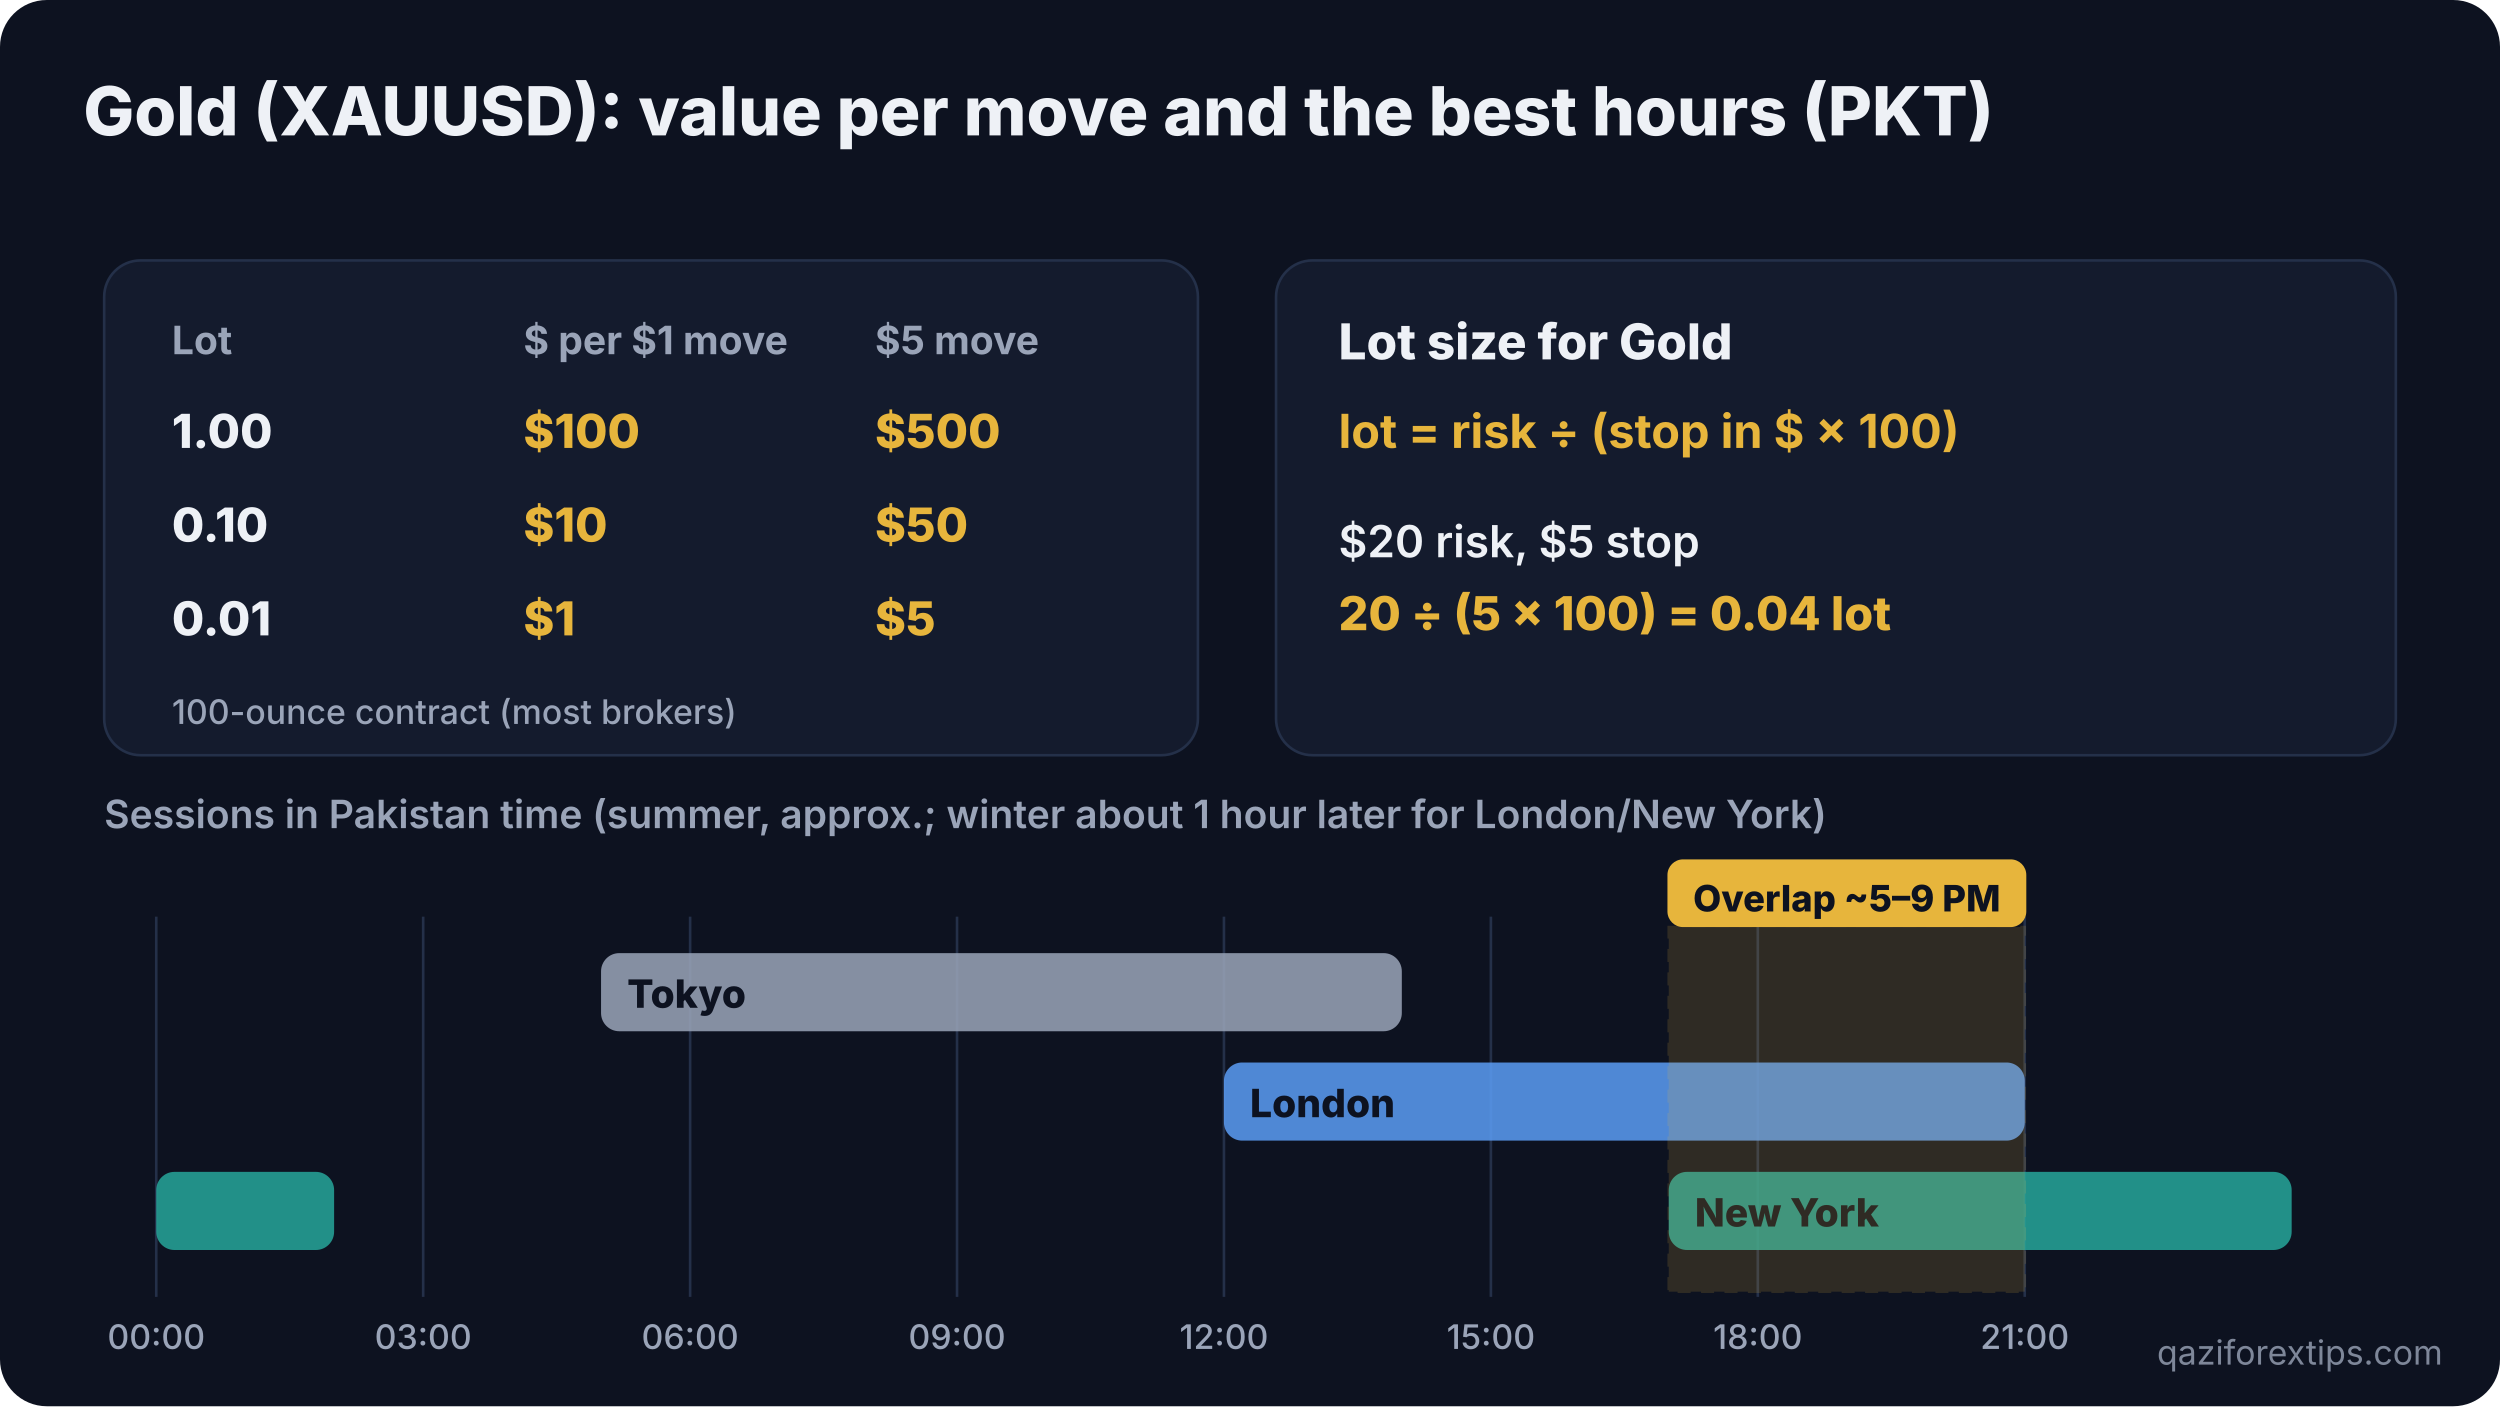
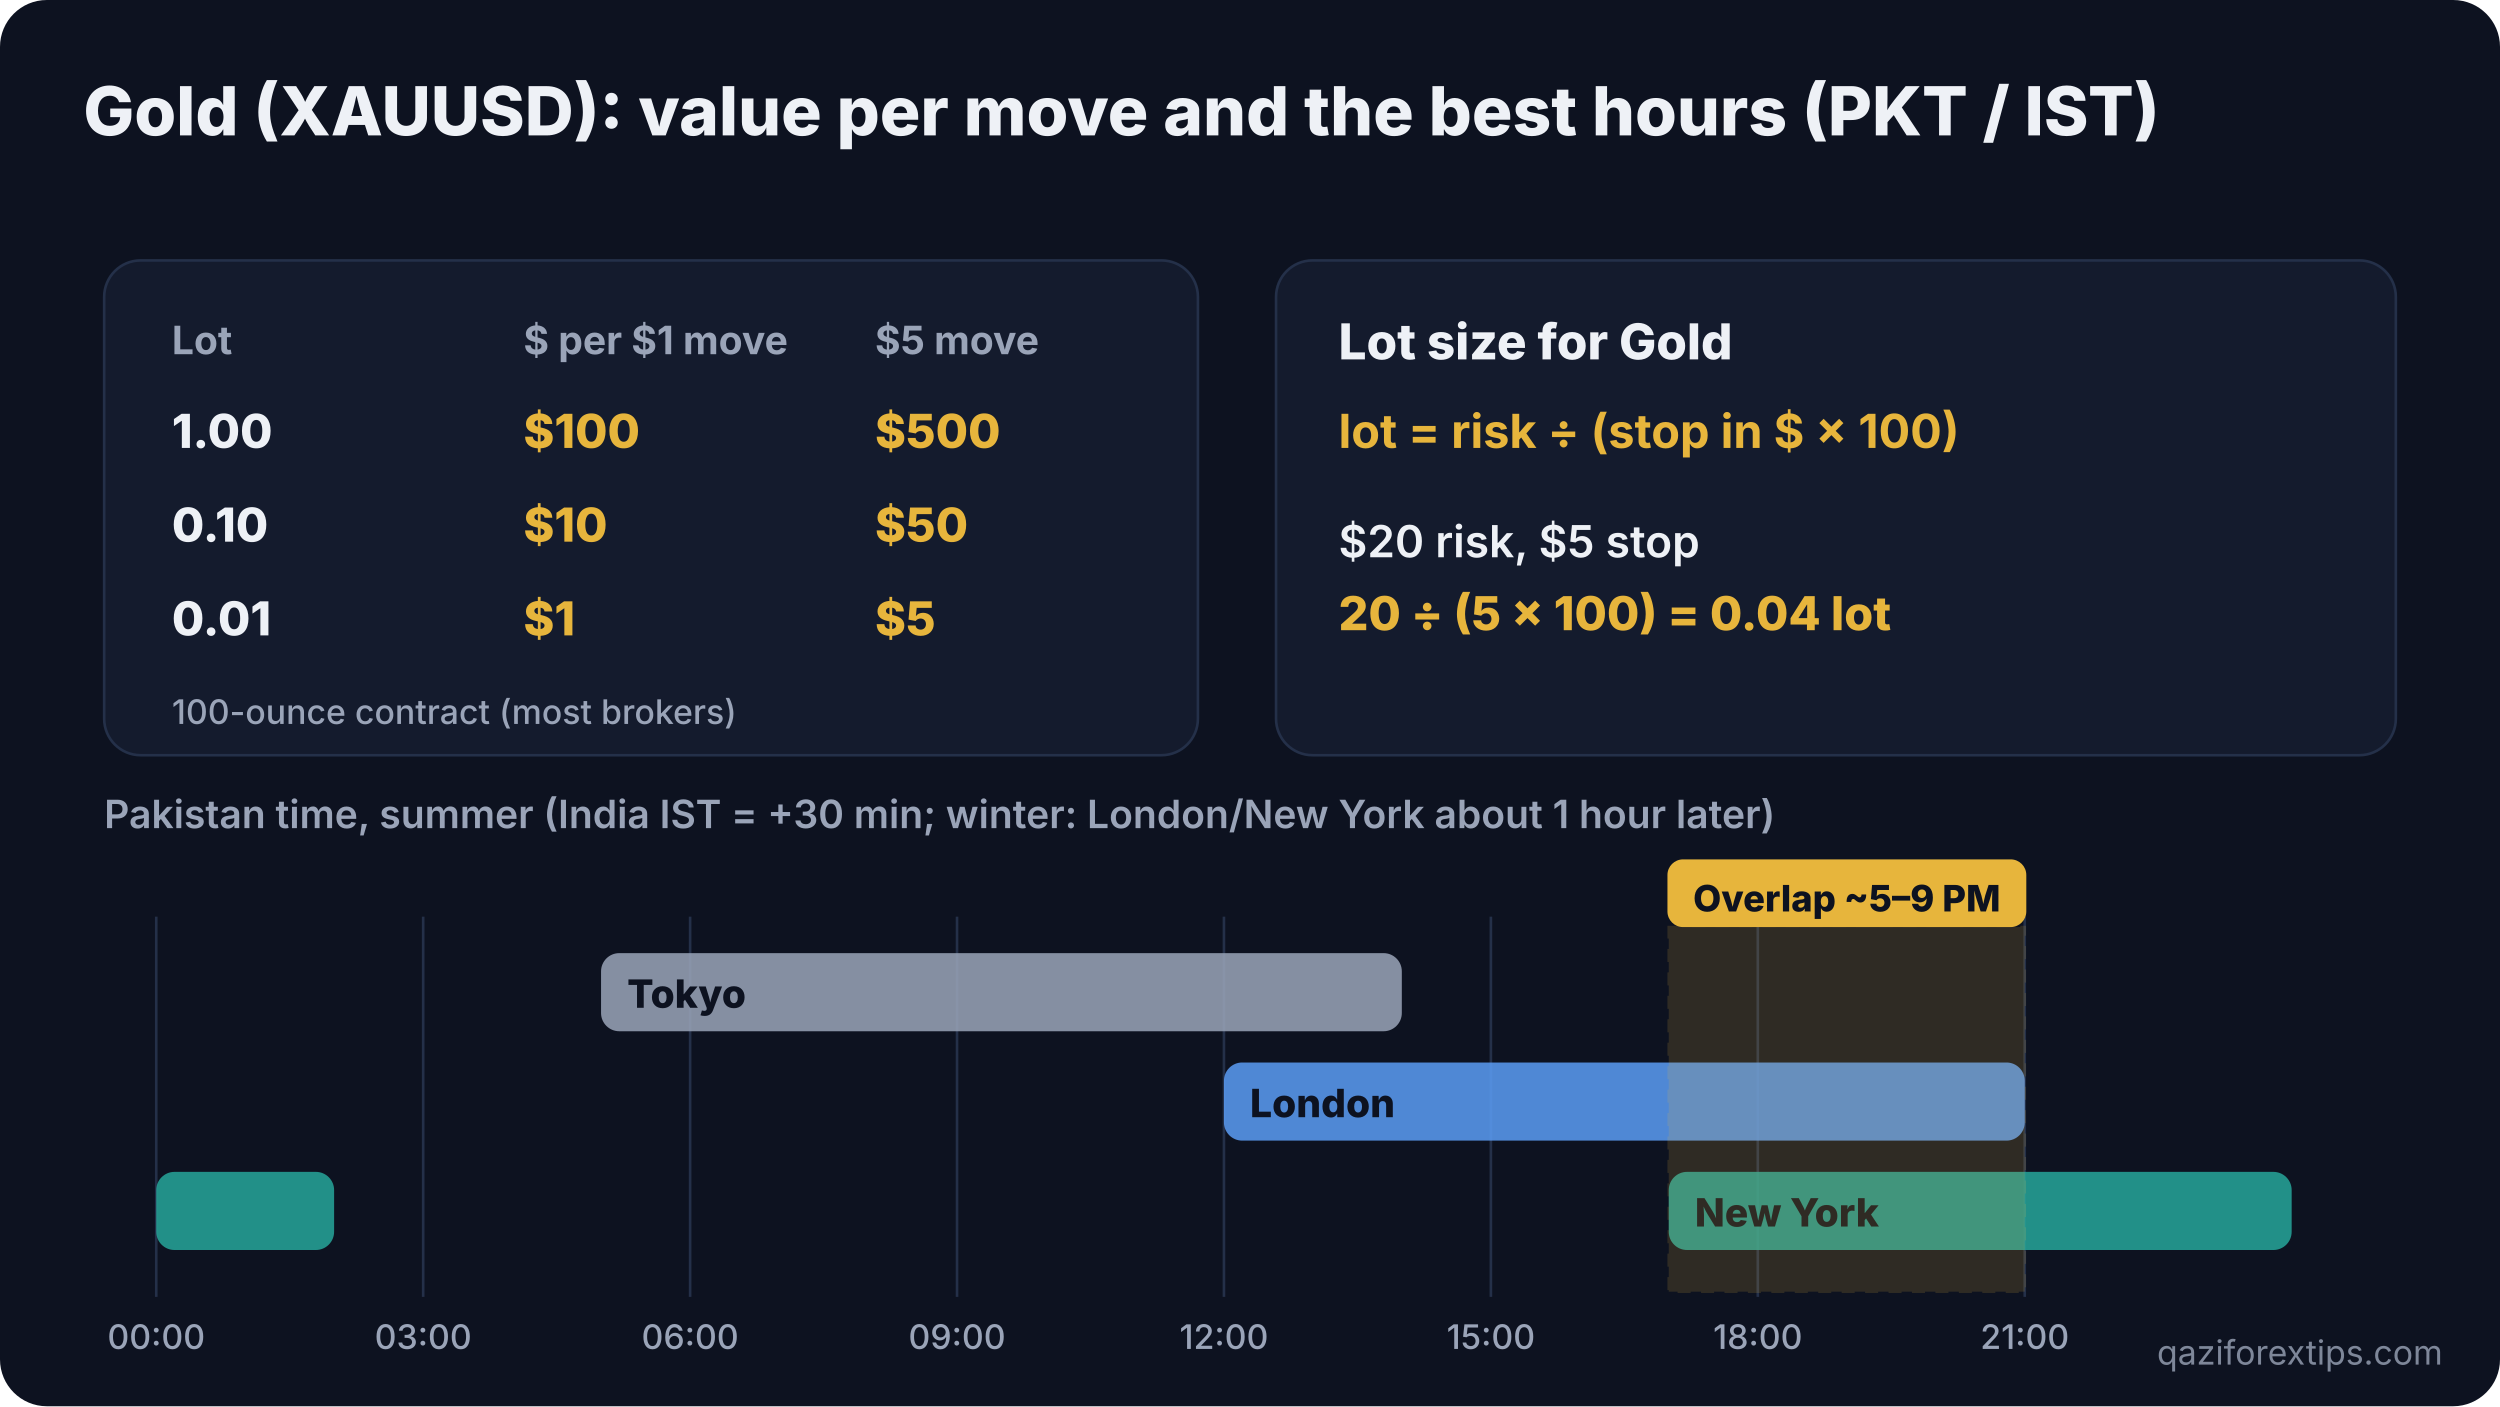
<svg xmlns="http://www.w3.org/2000/svg" viewBox="0 0 960 540" width="960" height="540" role="img" aria-label="Gold value per dollar move for 1, 0.1 and 0.01 lot, the Gold lot size formula, and a timeline of Tokyo, London and New York sessions in Pakistan time with the overlap from about 5 to 9 PM" font-family="Inter, 'Segoe UI', Roboto, Arial, sans-serif">
  <rect width="960" height="540" rx="18" fill="#0d1220" />
-   <text x="32" y="52" font-size="26" fill="#eef1f6" text-anchor="start" font-weight="800">Gold (XAUUSD): value per move and the best hours (PKT)</text>
+   <text x="32" y="52" font-size="26" fill="#eef1f6" text-anchor="start" font-weight="800">Gold (XAUUSD): value per move and the best hours (PKT / IST)</text>
  <rect x="40" y="100" width="420" height="190" rx="14" fill="#141b2d" stroke="#243049" />
  <text x="66" y="136" font-size="15" fill="#9aa4b8" text-anchor="start" font-weight="700">Lot</text>
  <text x="201" y="136" font-size="15" fill="#9aa4b8" text-anchor="start" font-weight="700">$ per $1 move</text>
  <text x="336" y="136" font-size="15" fill="#9aa4b8" text-anchor="start" font-weight="700">$5 move</text>
  <text x="66" y="172" font-size="18" fill="#eef1f6" text-anchor="start" font-weight="800">1.00</text>
  <text x="201" y="172" font-size="18" fill="#e7b53c" text-anchor="start" font-weight="800">$100</text>
  <text x="336" y="172" font-size="18" fill="#e7b53c" text-anchor="start" font-weight="800">$500</text>
  <text x="66" y="208" font-size="18" fill="#eef1f6" text-anchor="start" font-weight="800">0.10</text>
  <text x="201" y="208" font-size="18" fill="#e7b53c" text-anchor="start" font-weight="800">$10</text>
  <text x="336" y="208" font-size="18" fill="#e7b53c" text-anchor="start" font-weight="800">$50</text>
  <text x="66" y="244" font-size="18" fill="#eef1f6" text-anchor="start" font-weight="800">0.01</text>
  <text x="201" y="244" font-size="18" fill="#e7b53c" text-anchor="start" font-weight="800">$1</text>
  <text x="336" y="244" font-size="18" fill="#e7b53c" text-anchor="start" font-weight="800">$5</text>
  <text x="66" y="278" font-size="13" fill="#9aa4b8" text-anchor="start" font-weight="500">100-ounce contract (most brokers)</text>
  <rect x="490" y="100" width="430" height="190" rx="14" fill="#141b2d" stroke="#243049" />
  <text x="514" y="138" font-size="19" fill="#eef1f6" text-anchor="start" font-weight="800">Lot size for Gold</text>
  <text x="514" y="172" font-size="18" fill="#e7b53c" text-anchor="start" font-weight="700">lot = risk ÷ (stop in $ × 100)</text>
  <text x="514" y="214" font-size="17" fill="#eef1f6" text-anchor="start" font-weight="600">$20 risk, $5 stop</text>
  <text x="514" y="242" font-size="18" fill="#e7b53c" text-anchor="start" font-weight="800">20 ÷ (5 × 100) = 0.04 lot</text>
-   <text x="40" y="318" font-size="15" fill="#9aa4b8" text-anchor="start" font-weight="600">Sessions in Pakistan time (summer, approx.; winter about 1 hour later for London/New York)</text>
+   <text x="40" y="318" font-size="15" fill="#9aa4b8" text-anchor="start" font-weight="600">Pakistan time, summer (India IST = +30 min; winter: London/New York about 1 hour later)</text>
  <line x1="60.0" x2="60.0" y1="352" y2="498" stroke="#243049" />
  <text x="60.0" y="518" font-size="13" fill="#9aa4b8" text-anchor="middle" font-weight="500">00:00</text>
  <line x1="162.5" x2="162.5" y1="352" y2="498" stroke="#243049" />
  <text x="162.5" y="518" font-size="13" fill="#9aa4b8" text-anchor="middle" font-weight="500">03:00</text>
  <line x1="265.0" x2="265.0" y1="352" y2="498" stroke="#243049" />
  <text x="265.0" y="518" font-size="13" fill="#9aa4b8" text-anchor="middle" font-weight="500">06:00</text>
  <line x1="367.5" x2="367.5" y1="352" y2="498" stroke="#243049" />
  <text x="367.5" y="518" font-size="13" fill="#9aa4b8" text-anchor="middle" font-weight="500">09:00</text>
  <line x1="470.0" x2="470.0" y1="352" y2="498" stroke="#243049" />
  <text x="470.0" y="518" font-size="13" fill="#9aa4b8" text-anchor="middle" font-weight="500">12:00</text>
  <line x1="572.5" x2="572.5" y1="352" y2="498" stroke="#243049" />
  <text x="572.5" y="518" font-size="13" fill="#9aa4b8" text-anchor="middle" font-weight="500">15:00</text>
  <line x1="675.0" x2="675.0" y1="352" y2="498" stroke="#243049" />
  <text x="675.0" y="518" font-size="13" fill="#9aa4b8" text-anchor="middle" font-weight="500">18:00</text>
  <line x1="777.5" x2="777.5" y1="352" y2="498" stroke="#243049" />
  <text x="777.5" y="518" font-size="13" fill="#9aa4b8" text-anchor="middle" font-weight="500">21:00</text>
  <rect x="230.8" y="366" width="307.5" height="30" rx="7" fill="#9aa4b8" opacity=".85" />
  <text x="240.833" y="387" font-size="15" fill="#0d1220" text-anchor="start" font-weight="800">Tokyo</text>
  <rect x="470.0" y="408" width="307.5" height="30" rx="7" fill="#5b9cf5" opacity=".85" />
  <text x="480.0" y="429" font-size="15" fill="#0d1220" text-anchor="start" font-weight="800">London</text>
  <rect x="640.8" y="450" width="239.2" height="30" rx="7" fill="#26a69a" opacity=".85" />
  <rect x="60.0" y="450" width="68.3" height="30" rx="7" fill="#26a69a" opacity=".85" />
  <text x="650.833" y="471" font-size="15" fill="#0d1220" text-anchor="start" font-weight="800">New York</text>
  <rect x="640.8" y="356" width="136.7" height="140" fill="#e7b53c" opacity=".16" stroke="#e7b53c" stroke-dasharray="5 4" />
  <rect x="640.3" y="330.0" width="137.8" height="26" rx="6" fill="#e7b53c" />
  <text x="709.167" y="350" font-size="14" fill="#0d1220" text-anchor="middle" font-weight="800">Overlap ~5–9 PM</text>
  <text x="938" y="524" text-anchor="end" font-size="13" fill="#9aa4b8" opacity=".8">qaziforextips.com</text>
</svg>
